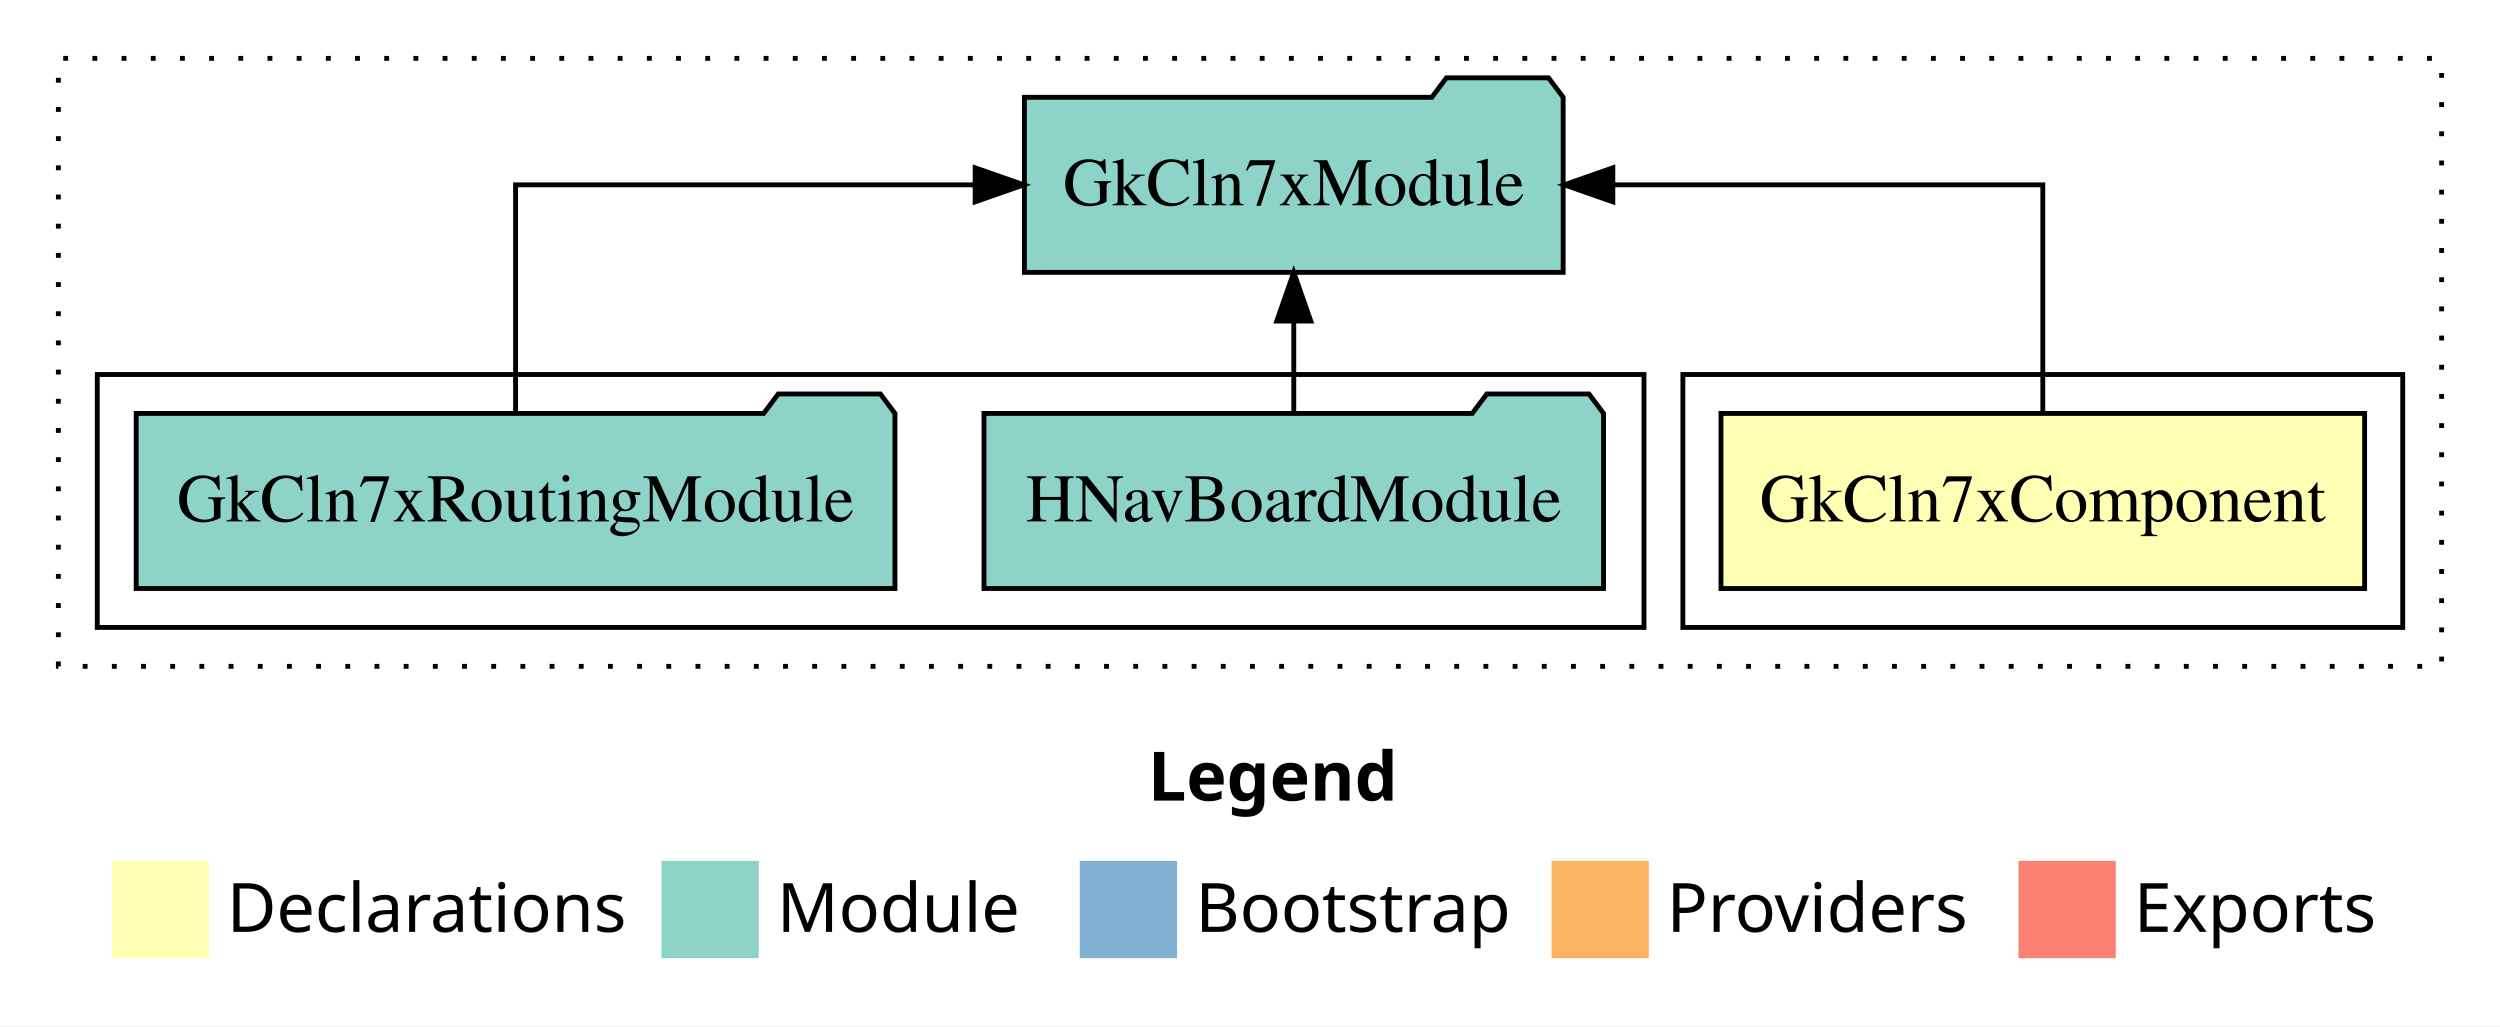
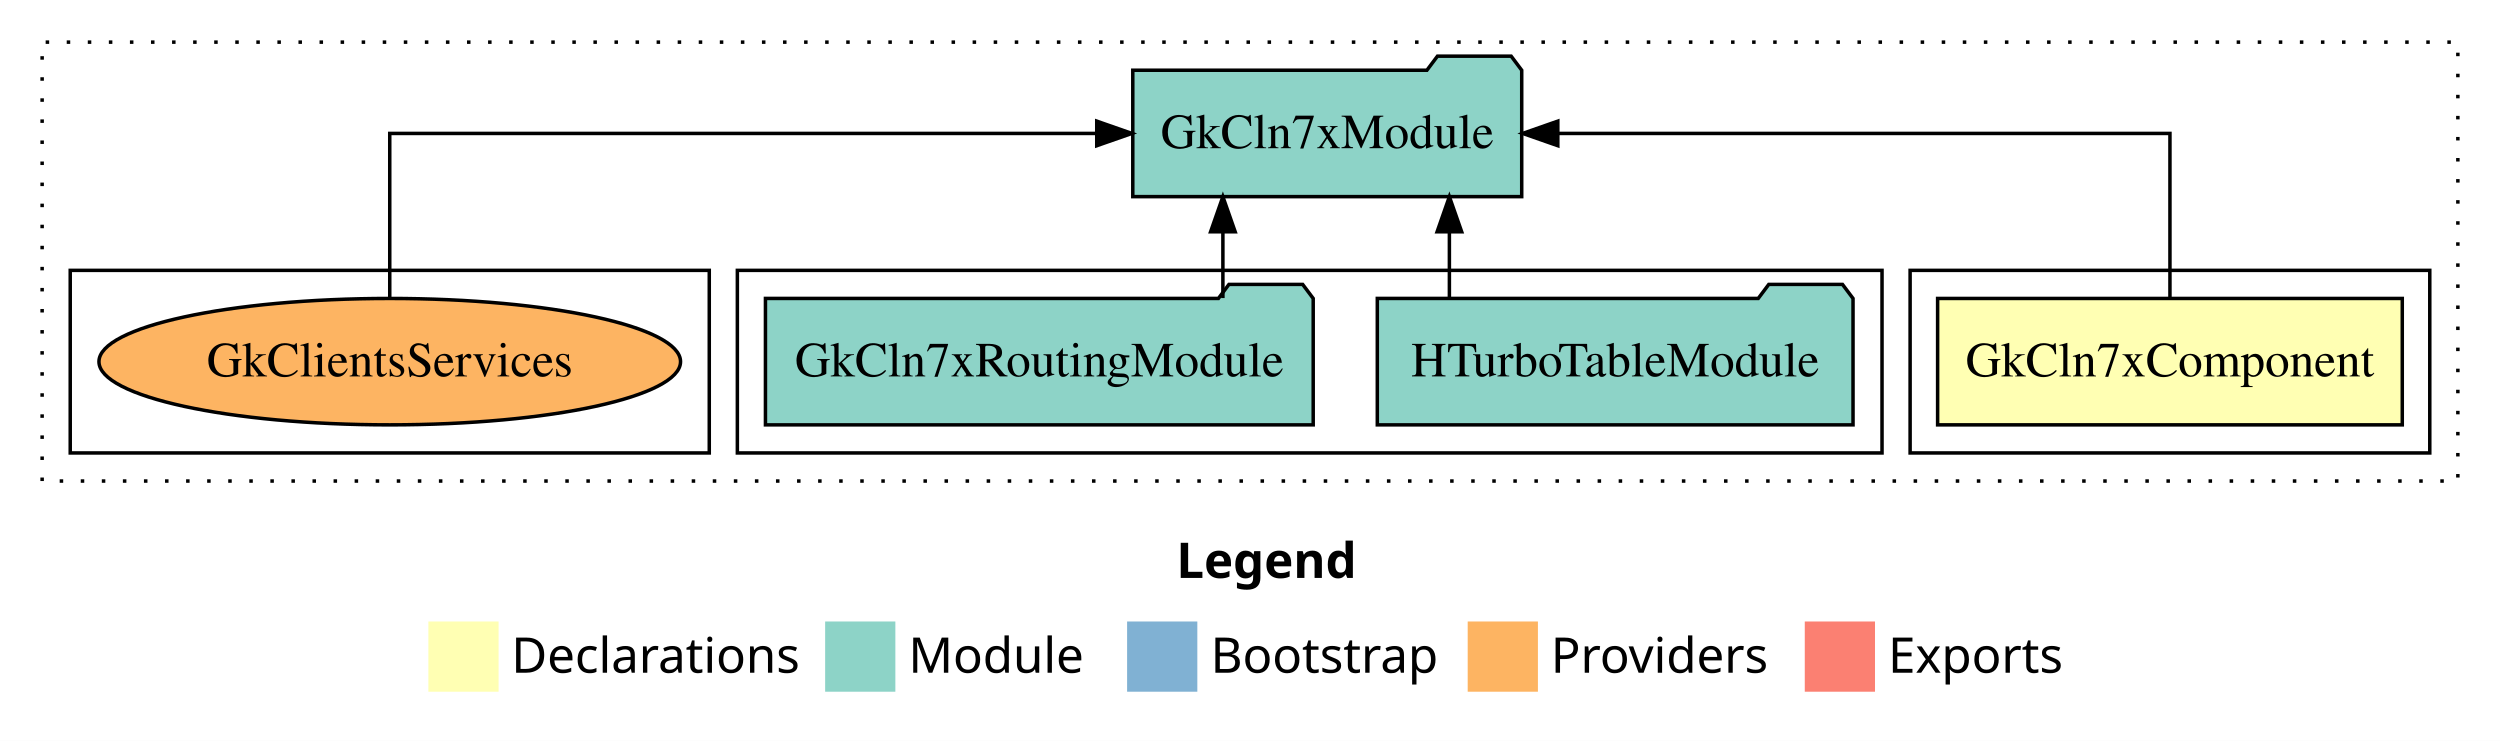
- <svg xmlns="http://www.w3.org/2000/svg" width="514pt" height="211pt" viewBox="0.00 0.00 514.00 211.00">
+ <svg xmlns="http://www.w3.org/2000/svg" width="712pt" height="211pt" viewBox="0.00 0.00 712.00 211.00">
  <g id="graph0" class="graph" transform="scale(1 1) rotate(0) translate(4 207)">
-     <polygon fill="#ffffff" stroke="transparent" points="-4,4 -4,-207 510,-207 510,4 -4,4" />
-     <text text-anchor="start" x="232.009" y="-42.4" font-family="sans-serif" font-weight="bold" font-size="14.00" fill="#000000">Legend</text>
-     <polygon fill="#ffffb3" stroke="transparent" points="19,-10 19,-30 39,-30 39,-10 19,-10" />
-     <text text-anchor="start" x="42.629" y="-15.4" font-family="sans-serif" font-size="14.00" fill="#000000">  Declarations</text>
-     <polygon fill="#8dd3c7" stroke="transparent" points="132,-10 132,-30 152,-30 152,-10 132,-10" />
-     <text text-anchor="start" x="155.725" y="-15.4" font-family="sans-serif" font-size="14.00" fill="#000000">  Module</text>
-     <polygon fill="#80b1d3" stroke="transparent" points="218,-10 218,-30 238,-30 238,-10 218,-10" />
-     <text text-anchor="start" x="241.781" y="-15.4" font-family="sans-serif" font-size="14.00" fill="#000000">  Bootstrap</text>
-     <polygon fill="#fdb462" stroke="transparent" points="315,-10 315,-30 335,-30 335,-10 315,-10" />
-     <text text-anchor="start" x="338.673" y="-15.4" font-family="sans-serif" font-size="14.00" fill="#000000">  Providers</text>
-     <polygon fill="#fb8072" stroke="transparent" points="411,-10 411,-30 431,-30 431,-10 411,-10" />
-     <text text-anchor="start" x="434.726" y="-15.4" font-family="sans-serif" font-size="14.00" fill="#000000">  Exports</text>
+     <polygon fill="#ffffff" stroke="transparent" points="-4,4 -4,-207 708,-207 708,4 -4,4" />
+     <text text-anchor="start" x="331.009" y="-42.4" font-family="sans-serif" font-weight="bold" font-size="14.00" fill="#000000">Legend</text>
+     <polygon fill="#ffffb3" stroke="transparent" points="118,-10 118,-30 138,-30 138,-10 118,-10" />
+     <text text-anchor="start" x="141.629" y="-15.4" font-family="sans-serif" font-size="14.00" fill="#000000">  Declarations</text>
+     <polygon fill="#8dd3c7" stroke="transparent" points="231,-10 231,-30 251,-30 251,-10 231,-10" />
+     <text text-anchor="start" x="254.725" y="-15.4" font-family="sans-serif" font-size="14.00" fill="#000000">  Module</text>
+     <polygon fill="#80b1d3" stroke="transparent" points="317,-10 317,-30 337,-30 337,-10 317,-10" />
+     <text text-anchor="start" x="340.781" y="-15.4" font-family="sans-serif" font-size="14.00" fill="#000000">  Bootstrap</text>
+     <polygon fill="#fdb462" stroke="transparent" points="414,-10 414,-30 434,-30 434,-10 414,-10" />
+     <text text-anchor="start" x="437.673" y="-15.4" font-family="sans-serif" font-size="14.00" fill="#000000">  Providers</text>
+     <polygon fill="#fb8072" stroke="transparent" points="510,-10 510,-30 530,-30 530,-10 510,-10" />
+     <text text-anchor="start" x="533.726" y="-15.4" font-family="sans-serif" font-size="14.00" fill="#000000">  Exports</text>
    <g id="clust1" class="cluster">
-       <polygon fill="none" stroke="#000000" stroke-dasharray="1,5" points="8,-70 8,-195 498,-195 498,-70 8,-70" />
+       <polygon fill="none" stroke="#000000" stroke-dasharray="1,5" points="8,-70 8,-195 696,-195 696,-70 8,-70" />
    </g>
    <g id="clust2" class="cluster">
-       <polygon fill="none" stroke="#000000" points="342,-78 342,-130 490,-130 490,-78 342,-78" />
+       <polygon fill="none" stroke="#000000" points="540,-78 540,-130 688,-130 688,-78 540,-78" />
    </g>
    <g id="clust4" class="cluster">
-       <polygon fill="none" stroke="#000000" points="16,-78 16,-130 334,-130 334,-78 16,-78" />
+       <polygon fill="none" stroke="#000000" points="206,-78 206,-130 532,-130 532,-78 206,-78" />
+     </g>
+     <g id="clust7" class="cluster">
+       <polygon fill="none" stroke="#000000" points="16,-78 16,-130 198,-130 198,-78 16,-78" />
    </g>
    <g id="node1" class="node">
-       <polygon fill="#ffffb3" stroke="#000000" points="482.167,-122 349.833,-122 349.833,-86 482.167,-86 482.167,-122" />
-       <text text-anchor="middle" x="416" y="-99.8" font-family="Times,serif" font-size="14.00" fill="#000000">GkCln7xComponent</text>
+       <polygon fill="#ffffb3" stroke="#000000" points="680.167,-122 547.833,-122 547.833,-86 680.167,-86 680.167,-122" />
+       <text text-anchor="middle" x="614" y="-99.8" font-family="Times,serif" font-size="14.00" fill="#000000">GkCln7xComponent</text>
    </g>
    <g id="node2" class="node">
-       <polygon fill="#8dd3c7" stroke="#000000" points="317.384,-187 314.384,-191 293.384,-191 290.384,-187 206.616,-187 206.616,-151 317.384,-151 317.384,-187" />
-       <text text-anchor="middle" x="262" y="-164.8" font-family="Times,serif" font-size="14.00" fill="#000000">GkCln7xModule</text>
+       <polygon fill="#8dd3c7" stroke="#000000" points="429.384,-187 426.384,-191 405.384,-191 402.384,-187 318.616,-187 318.616,-151 429.384,-151 429.384,-187" />
+       <text text-anchor="middle" x="374" y="-164.8" font-family="Times,serif" font-size="14.00" fill="#000000">GkCln7xModule</text>
    </g>
    <g id="edge1" class="edge">
-       <path fill="none" stroke="#000000" d="M416,-122.106C416,-141.339 416,-169 416,-169 416,-169 327.598,-169 327.598,-169" />
-       <polygon fill="#000000" stroke="#000000" points="327.598,-165.5 317.598,-169 327.598,-172.5 327.598,-165.5" />
+       <path fill="none" stroke="#000000" d="M614,-122.106C614,-141.339 614,-169 614,-169 614,-169 439.664,-169 439.664,-169" />
+       <polygon fill="#000000" stroke="#000000" points="439.664,-165.5 429.664,-169 439.664,-172.5 439.664,-165.5" />
    </g>
    <g id="node3" class="node">
-       <polygon fill="#8dd3c7" stroke="#000000" points="325.69,-122 322.69,-126 301.69,-126 298.69,-122 198.31,-122 198.31,-86 325.69,-86 325.69,-122" />
-       <text text-anchor="middle" x="262" y="-99.8" font-family="Times,serif" font-size="14.00" fill="#000000">HNavBoardModule</text>
+       <polygon fill="#8dd3c7" stroke="#000000" points="523.742,-122 520.742,-126 499.742,-126 496.742,-122 388.258,-122 388.258,-86 523.742,-86 523.742,-122" />
+       <text text-anchor="middle" x="456" y="-99.8" font-family="Times,serif" font-size="14.00" fill="#000000">HTurboTableModule</text>
    </g>
    <g id="edge2" class="edge">
-       <path fill="none" stroke="#000000" d="M262,-122.106C262,-122.106 262,-140.991 262,-140.991" />
-       <polygon fill="#000000" stroke="#000000" points="258.5,-140.991 262,-150.991 265.5,-140.991 258.5,-140.991" />
+       <path fill="none" stroke="#000000" d="M408.785,-122.106C408.785,-122.106 408.785,-140.991 408.785,-140.991" />
+       <polygon fill="#000000" stroke="#000000" points="405.286,-140.991 408.785,-150.991 412.286,-140.991 405.286,-140.991" />
    </g>
    <g id="node4" class="node">
-       <polygon fill="#8dd3c7" stroke="#000000" points="180.001,-122 177.001,-126 156.001,-126 153.001,-122 23.999,-122 23.999,-86 180.001,-86 180.001,-122" />
-       <text text-anchor="middle" x="102" y="-99.8" font-family="Times,serif" font-size="14.00" fill="#000000">GkCln7xRoutingModule</text>
+       <polygon fill="#8dd3c7" stroke="#000000" points="370.001,-122 367.001,-126 346.001,-126 343.001,-122 213.999,-122 213.999,-86 370.001,-86 370.001,-122" />
+       <text text-anchor="middle" x="292" y="-99.8" font-family="Times,serif" font-size="14.00" fill="#000000">GkCln7xRoutingModule</text>
    </g>
    <g id="edge3" class="edge">
-       <path fill="none" stroke="#000000" d="M102,-122.106C102,-141.339 102,-169 102,-169 102,-169 196.489,-169 196.489,-169" />
-       <polygon fill="#000000" stroke="#000000" points="196.489,-172.5 206.489,-169 196.489,-165.5 196.489,-172.5" />
+       <path fill="none" stroke="#000000" d="M344.279,-122.106C344.279,-122.106 344.279,-140.991 344.279,-140.991" />
+       <polygon fill="#000000" stroke="#000000" points="340.779,-140.991 344.279,-150.991 347.779,-140.991 340.779,-140.991" />
+     </g>
+     <g id="node5" class="node">
+       <ellipse fill="#fdb462" stroke="#000000" cx="107" cy="-104" rx="82.819" ry="18" />
+       <text text-anchor="middle" x="107" y="-99.8" font-family="Times,serif" font-size="14.00" fill="#000000">GkClientsServices</text>
+     </g>
+     <g id="edge4" class="edge">
+       <path fill="none" stroke="#000000" d="M107,-122.106C107,-141.339 107,-169 107,-169 107,-169 308.353,-169 308.353,-169" />
+       <polygon fill="#000000" stroke="#000000" points="308.353,-172.5 318.353,-169 308.353,-165.5 308.353,-172.5" />
    </g>
  </g>
</svg>
